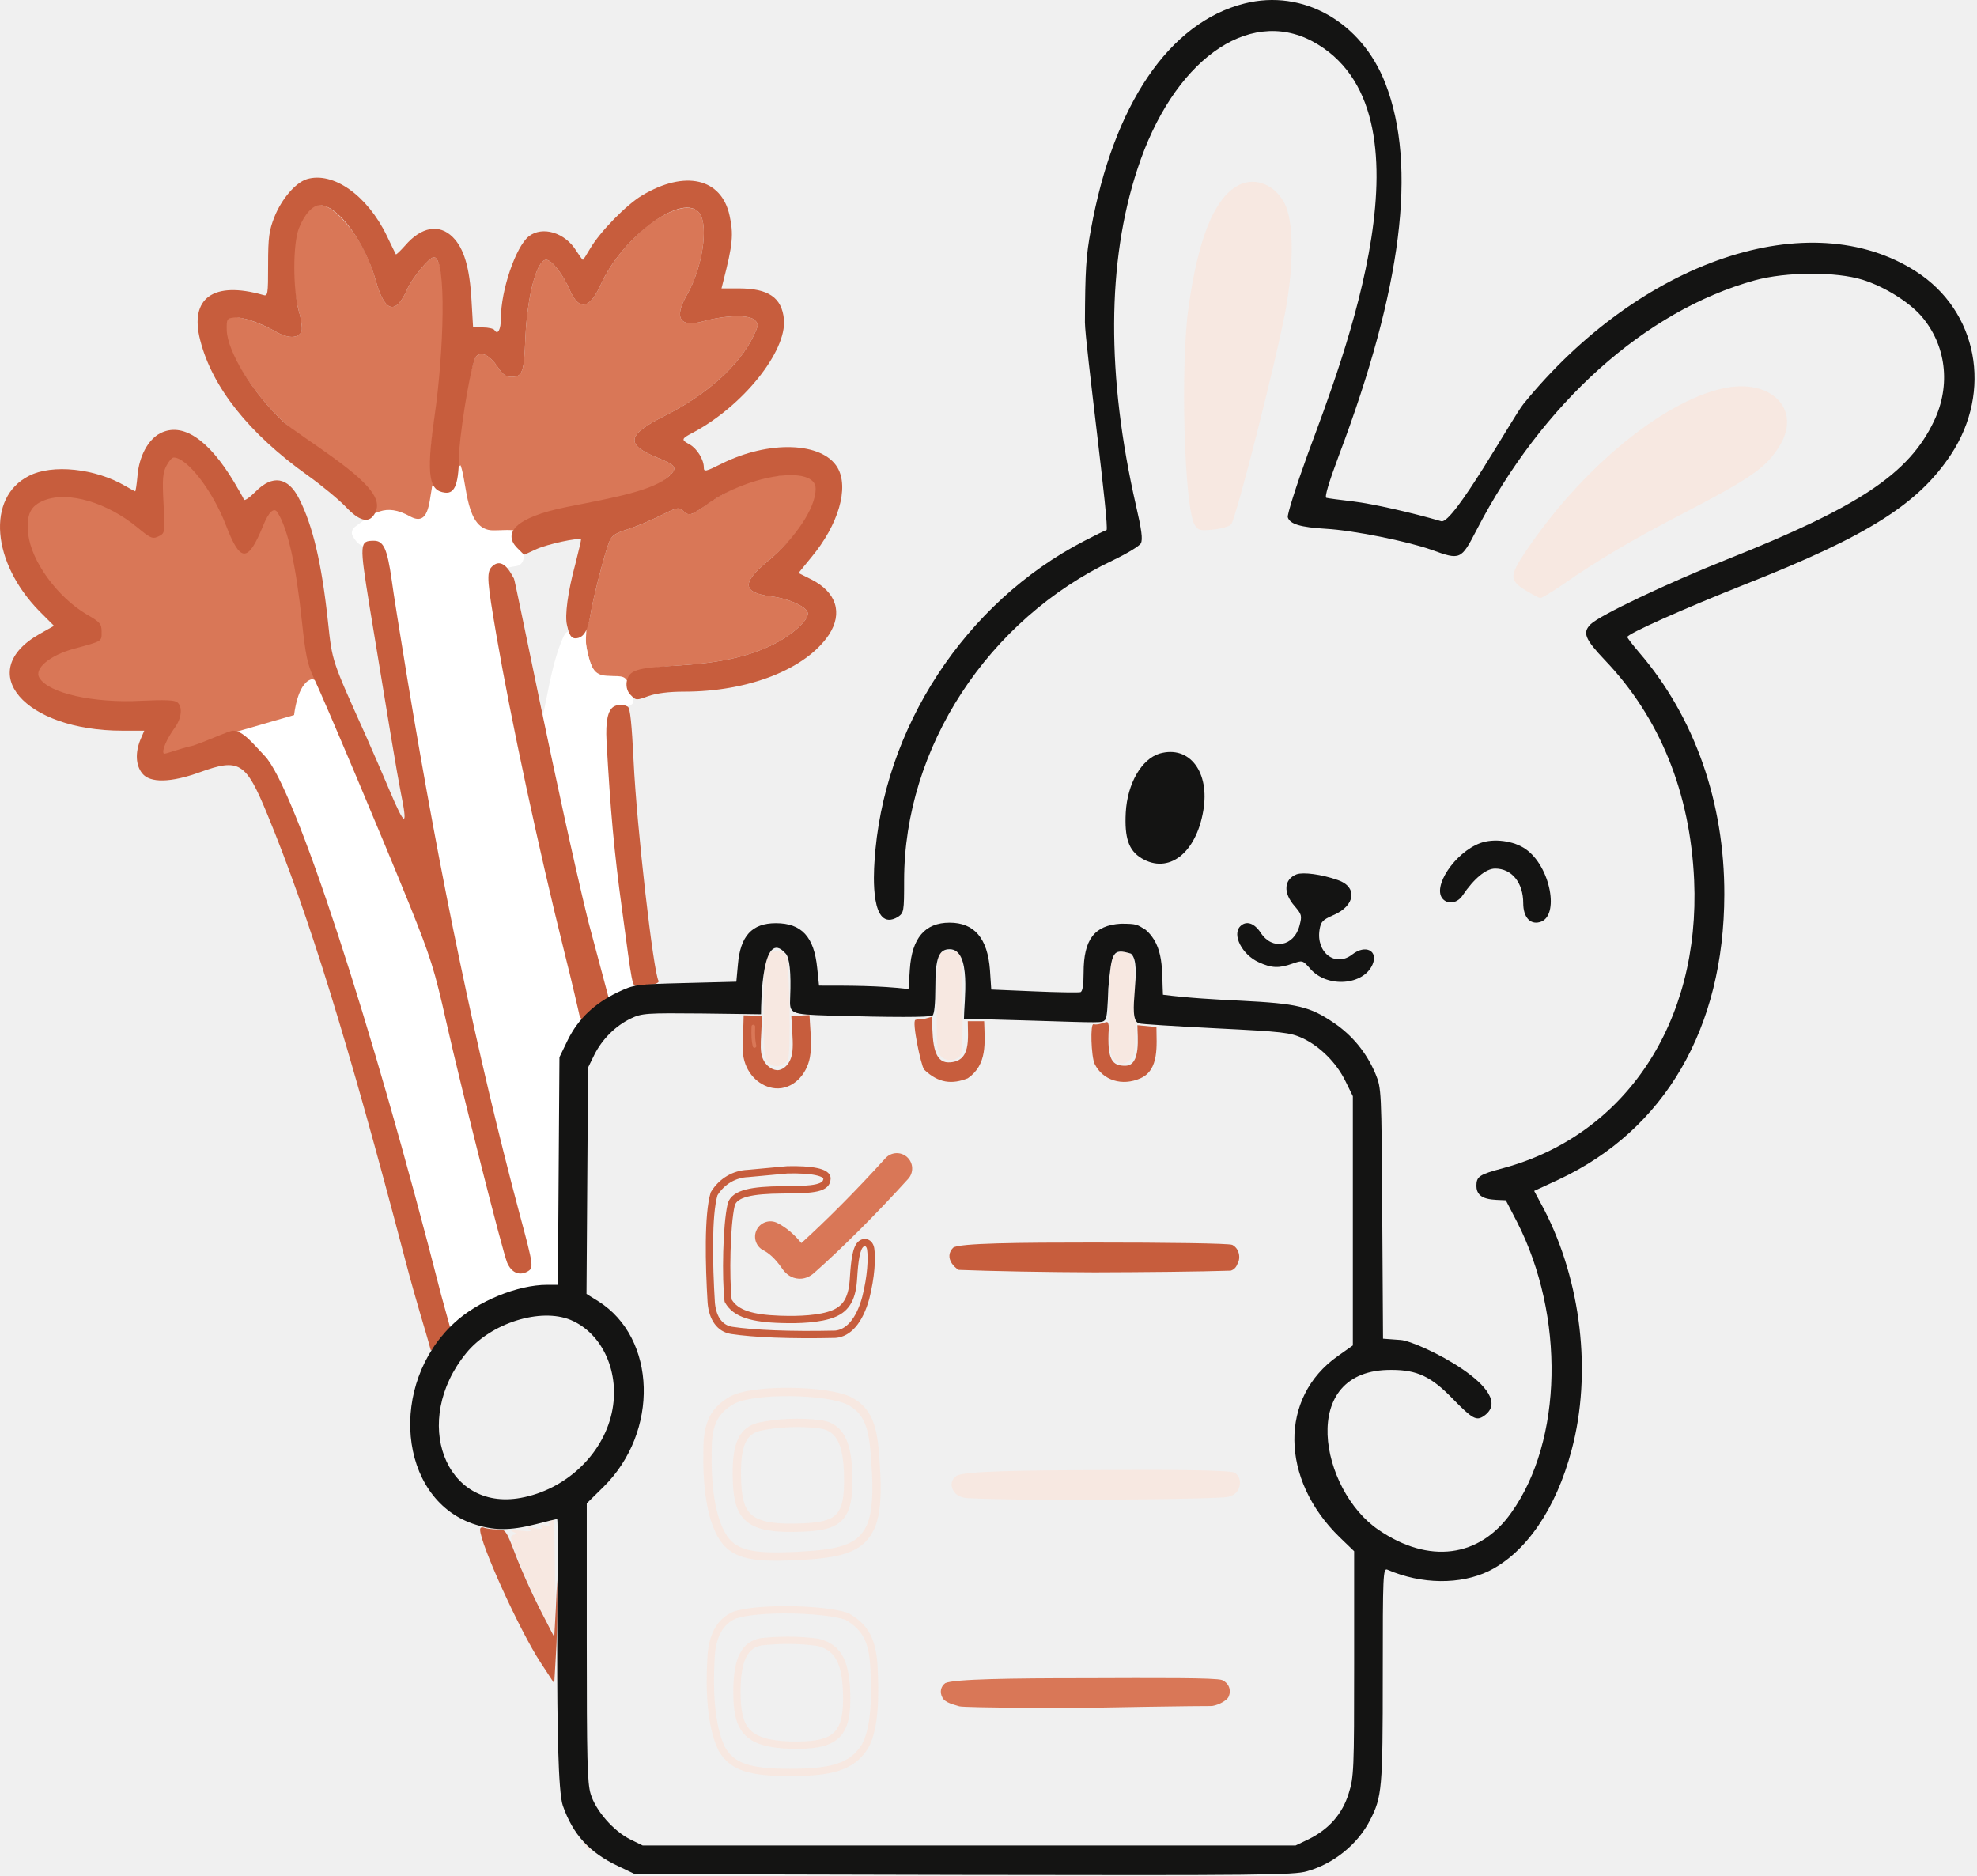
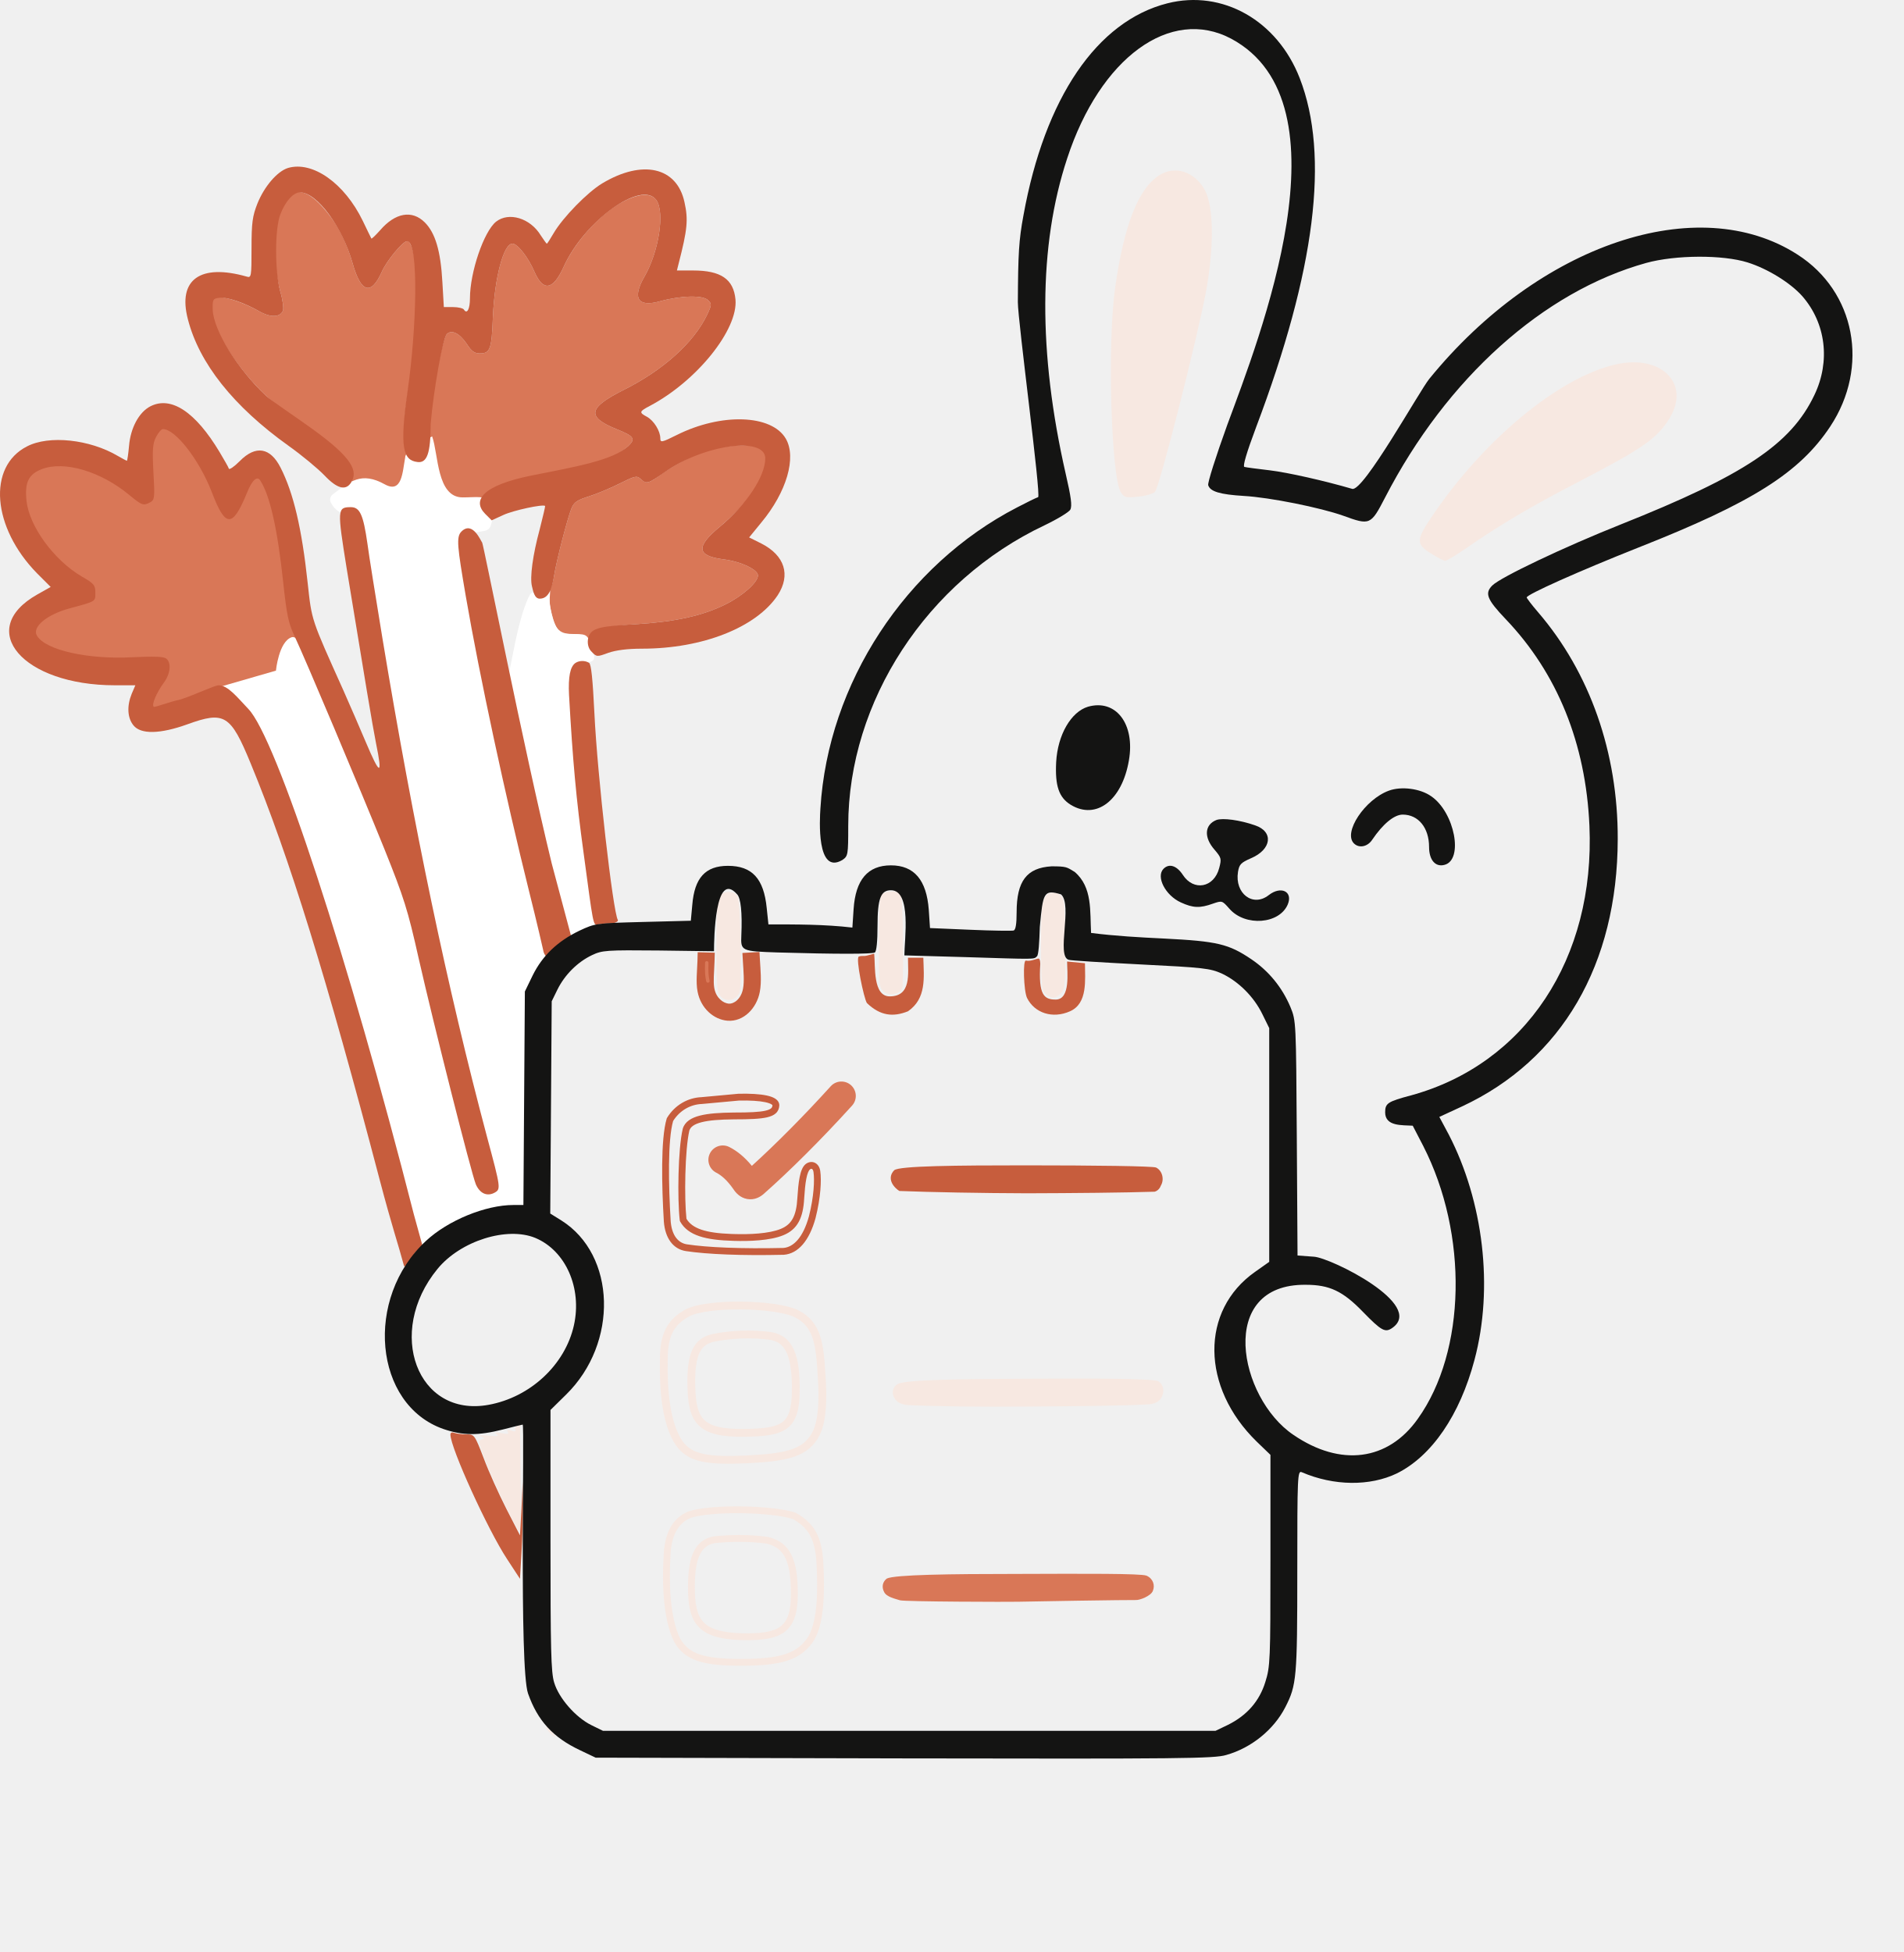
- <svg xmlns="http://www.w3.org/2000/svg" width="760" height="721" viewBox="0 0 760 721" fill="none">
+ <svg xmlns="http://www.w3.org/2000/svg" width="780" height="800" viewBox="0 0 780 800" fill="none">
  <path d="M118.063 80.853C112.363 86.853 111.163 105.953 114.863 119.553C115.863 122.853 116.263 126.353 115.963 127.253C114.863 130.053 110.963 130.253 106.363 127.653C100.063 124.053 92.263 121.453 89.063 121.853C80.463 122.853 92.663 146.853 108.963 162.153C111.263 164.353 117.963 169.553 123.863 173.853C141.063 186.353 144.163 189.553 144.063 194.453C144.063 198.153 144.263 198.453 146.863 198.653C148.363 198.753 151.563 199.553 153.863 200.453C162.663 203.653 162.463 203.753 165.863 194.053C168.063 187.453 168.163 186.353 166.963 184.053C164.863 180.053 165.263 170.953 168.263 153.853C171.663 134.353 171.363 107.153 168.563 100.853C167.663 98.853 167.263 98.853 166.763 98.853C165.063 98.853 158.363 106.953 156.463 111.353C152.063 121.253 147.863 120.053 144.463 107.853C142.263 100.053 138.763 92.853 134.463 87.553C127.563 78.753 122.063 76.553 118.063 80.853Z" fill="#d97757" />
  <path d="M255.863 82.353C246.463 87.053 235.763 98.653 230.963 109.353C226.663 118.853 222.663 119.653 219.063 111.553C216.463 105.453 212.063 99.853 209.963 99.853C206.363 99.853 202.663 113.653 201.963 129.953C201.463 143.153 200.863 144.853 196.563 144.853C194.463 144.853 193.163 143.953 191.263 140.953C188.263 136.553 185.063 134.953 183.063 136.953C180.463 139.653 174.063 180.053 176.063 180.853C176.463 181.053 177.563 183.153 177.563 185.753C177.563 191.053 179.863 199.353 182.163 202.353C183.963 204.753 196.963 206.253 198.663 204.253C200.563 201.853 209.363 198.953 220.563 196.853C237.863 193.653 251.363 188.553 257.363 182.853C260.563 179.853 259.863 178.753 252.563 175.853C240.263 170.853 240.963 167.153 255.463 159.853C271.663 151.753 284.163 140.553 289.663 129.153C291.663 124.953 291.663 124.553 290.163 123.053C288.063 120.853 278.863 121.153 270.463 123.453C261.363 126.053 258.963 122.253 263.963 113.553C269.963 103.253 272.463 87.053 268.963 82.053C266.863 79.053 262.263 79.153 255.863 82.353Z" fill="#d97757" />
  <path d="M69.063 173.853C57.023 175.156 55.86 191.667 60.063 202.224C56.86 200.167 33.762 185.853 24.063 190.853C-8.977 187.318 19.404 229.755 33.762 238.574C48.563 251.353 5.443 248.345 12.063 259.353C33.762 288.853 55.063 250.353 61.766 290.353C63.617 301.402 130.563 275.853 122.063 261.853C115.634 240.848 117.12 210.076 105.563 191.353C102.953 186.948 97.189 229.552 87.228 202.224C84.222 194.107 80.691 172.595 69.063 173.853Z" fill="#d97757" />
  <path d="M292.463 183.953C286.563 185.253 277.963 189.453 271.863 193.753C265.563 198.353 264.963 198.453 262.463 196.253C260.863 194.853 260.163 195.053 253.963 198.153C250.163 200.053 244.463 202.453 241.263 203.453C236.463 204.953 235.163 205.853 234.163 208.353C232.563 212.253 227.963 229.953 227.063 235.853C226.663 238.353 225.863 240.953 225.363 241.653C224.063 243.153 226.063 254.153 228.263 257.553C229.363 259.453 230.463 259.853 234.363 259.853C237.063 259.853 239.663 260.353 240.363 261.053C241.263 261.953 241.563 261.953 241.563 261.053C241.563 258.253 248.063 256.553 261.563 255.753C276.863 254.753 287.863 252.353 297.163 247.753C304.263 244.253 310.563 238.653 310.563 235.853C310.563 233.453 303.663 230.153 296.563 229.253C285.463 227.853 284.963 224.153 294.863 215.953C305.663 206.953 315.563 194.253 315.563 186.853C315.563 182.353 303.063 181.353 292.463 183.953Z" fill="#d97757" />
  <path d="M302.686 448.253C307.373 448.152 311.324 448.375 314.131 448.971C315.523 449.266 316.749 449.677 317.655 450.266C318.58 450.868 319.367 451.806 319.315 453.109C319.315 453.116 319.314 453.124 319.314 453.131C319.247 454.343 318.812 455.427 317.872 456.281C316.987 457.084 315.766 457.581 314.321 457.917C311.451 458.585 307.039 458.752 300.727 458.752L300.728 458.753C294.991 458.803 290.562 459.13 287.44 459.934C284.305 460.741 282.907 461.914 282.465 463.331C281.56 467.188 281.015 474.127 280.829 481.265C280.646 488.254 280.812 495.265 281.276 499.503C282.477 501.504 284.417 502.969 287.46 503.988C290.462 504.992 294.459 505.534 299.69 505.721L300.752 505.753L300.761 505.754C303.824 505.853 307.415 505.827 310.855 505.521C314.317 505.213 317.527 504.629 319.883 503.658L319.892 503.655C322.221 502.714 323.781 501.347 324.835 499.399C325.918 497.4 326.523 494.688 326.718 490.98L326.719 490.963C326.919 487.861 327.173 484.932 327.629 482.574C327.858 481.395 328.145 480.31 328.525 479.394C328.898 478.494 329.407 477.639 330.149 477.054L330.176 477.033C331.333 476.166 332.761 475.946 334.006 476.602C335.201 477.232 335.907 478.5 336.101 479.955C336.635 483.693 336.301 490.785 334.173 499.197C334.171 499.206 334.169 499.215 334.167 499.224C331.622 508.486 327.046 513.774 321.23 514.248C321.203 514.251 321.176 514.253 321.149 514.253C303.922 514.654 289.625 514.056 281.004 512.738L280.997 512.736C275.717 511.896 272.55 507.329 272.021 500.766C272.02 500.757 272.02 500.748 272.019 500.739C271.568 493.369 271.241 484.883 271.329 477.225C271.416 469.621 271.912 462.662 273.175 458.45L273.238 458.282C273.262 458.227 273.29 458.174 273.322 458.122C276.556 452.839 281.862 449.89 287.412 449.657L302.587 448.259L302.686 448.253ZM302.786 451.052L287.645 452.448C287.621 452.45 287.595 452.451 287.571 452.452C282.991 452.632 278.568 455.028 275.805 459.433C274.705 463.248 274.215 469.754 274.128 477.257C274.042 484.815 274.364 493.217 274.812 500.54L274.862 501.079C275.447 506.56 278.021 509.423 281.427 509.969C289.799 511.249 303.886 511.851 321.039 511.453C325.006 511.109 329.01 507.4 331.458 498.509C333.53 490.321 333.797 483.614 333.331 480.351C333.33 480.345 333.328 480.34 333.328 480.334C333.218 479.497 332.877 479.172 332.701 479.079C332.573 479.012 332.306 478.942 331.873 479.261C331.665 479.43 331.392 479.788 331.111 480.466C330.831 481.141 330.588 482.024 330.378 483.107C329.959 485.274 329.713 488.046 329.513 491.143C329.307 495.027 328.663 498.21 327.297 500.733C325.902 503.309 323.811 505.092 320.94 506.251L320.939 506.25C318.196 507.378 314.661 507.993 311.103 508.31C307.522 508.628 303.816 508.653 300.68 508.552C294.836 508.401 290.171 507.848 286.572 506.644C282.933 505.426 280.307 503.515 278.695 500.637C278.605 500.476 278.547 500.298 278.526 500.115C278.015 495.718 277.841 488.392 278.029 481.192C278.216 474.014 278.768 466.785 279.754 462.63L279.776 462.548C280.644 459.677 283.297 458.109 286.742 457.222C290.219 456.326 294.941 456.004 300.704 455.953H300.716C307.098 455.953 311.182 455.772 313.686 455.19C314.929 454.901 315.614 454.547 315.989 454.207C316.305 453.92 316.481 453.569 316.516 452.991C316.516 452.982 316.515 452.97 316.495 452.938C316.458 452.881 316.36 452.764 316.127 452.613C315.645 452.299 314.809 451.977 313.55 451.71C311.065 451.183 307.38 450.955 302.786 451.052Z" fill="#c75d3d" />
  <path d="M474.963 71.853C466.463 77.253 460.563 92.253 456.963 117.653C453.663 140.053 455.263 195.253 459.263 201.753C460.663 203.953 461.263 204.053 466.363 203.553C469.363 203.253 472.563 202.353 473.263 201.553C475.063 199.753 490.663 138.353 494.163 119.453C497.463 101.453 497.363 84.953 493.763 78.053C489.663 70.353 481.463 67.653 474.963 71.853Z" fill="#f7e8e1" />
  <path d="M662.063 149.353C638.663 154.653 607.563 180.453 586.263 212.353C580.263 221.353 580.263 223.053 586.363 226.853C588.963 228.453 591.563 229.853 592.163 229.853C592.763 229.853 596.563 227.553 600.663 224.753C613.863 215.553 627.663 207.353 646.063 197.853C673.763 183.453 679.163 179.653 684.363 170.953C692.563 156.953 680.463 145.153 662.063 149.353Z" fill="#f7e8e1" />
  <path d="M142.063 209.853C139.87 210.697 137.463 209.477 135.563 206.014C134.892 204.79 135.379 203.295 136.505 202.471C143.354 197.461 147.918 193.04 157.763 198.553C164.746 202.313 164.914 193.433 165.972 187.817C166.03 187.509 166.024 187.188 166.113 186.887C166.957 184.04 177.063 178.853 177.063 178.853C179.693 186.043 178.875 203.853 189.563 203.853C195.263 203.853 199.163 202.953 199.763 205.853C200.032 207.333 200.979 209.535 201.571 210.82C201.88 211.49 201.956 212.247 201.761 212.959L201.122 215.302C200.787 216.531 199.713 217.413 198.452 217.594C194.761 218.124 187.609 219.685 188.563 223.753C201.944 280.846 214.737 338.929 228.204 392.916C228.43 393.823 228.219 394.785 227.632 395.513L227.568 395.593C219.943 405.071 216.255 409.654 216.063 454.353C215.984 472.695 215.419 487.078 215.175 492.507C215.113 493.886 214.111 495.036 212.755 495.295L191.563 499.353L175.542 509.623C173.826 510.723 171.536 509.831 171.022 507.858L170.618 506.307C156.853 453.477 141.138 393.164 129.063 359.353C122.644 334.17 107.252 301.009 103.21 294.506C103.106 294.338 102.994 294.202 102.857 294.06L90.563 281.353L113.063 274.853C113.063 274.853 114.234 262.846 119.563 261.153C128.288 258.382 158.693 347.612 164.063 361.853L184.563 442.853C184.563 442.853 192.063 479.353 201.063 488.853C204.845 492.846 197.063 462.853 197.063 462.853C183.063 403.353 167.063 330.653 153.563 246.353C148.34 213.622 147.967 210.672 146.308 209.005C145.794 208.488 145.043 208.171 144.338 208.358C143.423 208.6 143.786 209.227 142.063 209.853Z" fill="#ffffff" />
  <path d="M216.463 245.035C214.336 249.759 212.412 256.494 210.487 266.345L208.563 275.895L214.032 301.326C219.299 326.054 229.124 368.072 232.163 378.626L233.682 383.853L237.733 382.044C239.962 381.039 244.259 379.655 244.563 379.353C244.563 379.353 243.177 372.794 242.063 364.853C238.113 337.411 235.302 318.56 234.087 297.853C233.074 278.855 233.063 276.353 234.087 273.884C236.113 270.869 244.311 272.888 243.405 268.853C243.064 267.332 243.382 266.696 242.563 264.853C240.563 260.353 240.728 259.853 235.563 259.853C229.486 259.853 227.503 258.907 225.579 249.558C224.667 245.236 225.974 241.451 225.063 241.853C224.253 242.054 220.818 243.929 219.704 243.326C218.084 242.421 217.577 242.723 216.463 245.035Z" fill="#ffffff" />
  <path d="M295.063 366.853C293.71 368.198 293.563 372.086 293.563 387.911C293.563 405.287 293.771 406.942 295.54 408.597C297.933 410.769 301.367 410.045 302.928 407.045C304.072 404.977 303.552 370.741 302.303 367.535C301.471 365.363 297.248 364.681 295.063 366.853Z" fill="#f7e8e1" />
  <path d="M428.263 367.659C427.059 370.361 426.563 369.979 426.563 387.839C426.563 405.699 427.063 406.204 428.763 407.616C430.463 409.029 432.163 409.634 434.563 407.213C436.363 405.396 436.563 403.883 436.563 388.142C436.563 378.758 436.163 369.879 435.563 368.466C434.363 365.338 429.467 364.956 428.263 367.659Z" fill="#f7e8e1" />
  <path d="M290.498 534.157C294.563 533.621 299.252 533.395 303.92 533.448C308.588 533.5 313.271 533.83 317.327 534.42C321.086 534.966 324.446 535.752 326.752 536.82L327.2 537.037L327.204 537.038C331.895 539.452 334.514 542.927 336.016 547.486C337.477 551.92 337.89 557.42 338.265 563.908C338.565 568.138 338.7 572.644 338.41 576.822C338.121 580.973 337.407 584.939 335.922 588.008L335.92 588.012C333.705 592.56 330.333 595.334 325.353 597.03C320.49 598.687 314.049 599.332 305.616 599.727L305.608 599.727C297.917 600.045 292.047 599.982 287.5 598.983C282.855 597.963 279.519 595.95 276.99 592.404C276.983 592.394 276.976 592.384 276.97 592.374C274.087 588.131 272.396 582.415 271.446 576.321C270.492 570.2 270.263 563.553 270.399 557.339C270.371 552.024 271.101 547.9 272.789 544.577C274.499 541.212 277.11 538.825 280.538 536.851L280.558 536.839C282.897 535.537 286.486 534.685 290.498 534.157ZM303.884 536.647C299.33 536.596 294.797 536.817 290.915 537.328C286.995 537.845 283.92 538.635 282.134 539.623L282.135 539.624C279.089 541.378 276.999 543.357 275.642 546.027C274.269 548.73 273.567 552.298 273.598 557.365C273.598 557.38 273.598 557.394 273.598 557.409C273.464 563.512 273.692 569.957 274.607 575.828C275.525 581.716 277.113 586.885 279.603 590.558C281.598 593.351 284.191 594.98 288.187 595.858C292.285 596.758 297.775 596.849 305.467 596.531L307.023 596.453C314.663 596.051 320.212 595.401 324.321 594.001C328.586 592.548 331.243 590.308 333.043 586.611C334.264 584.083 334.94 580.596 335.217 576.6C335.493 572.629 335.368 568.288 335.074 564.134C335.074 564.127 335.073 564.12 335.072 564.113C334.691 557.53 334.285 552.458 332.977 548.488C331.709 544.64 329.607 541.874 325.74 539.884C323.921 538.957 320.802 538.158 316.867 537.586C312.975 537.021 308.436 536.698 303.884 536.647ZM291.665 546.805C299.196 545.209 307.972 544.904 315.483 545.871L315.924 545.934C318.109 546.277 319.991 547.045 321.567 548.264C323.244 549.563 324.487 551.307 325.394 553.399C327.181 557.521 327.735 563.167 327.672 570.009C327.635 577.629 326.319 582.606 322.369 585.484C320.447 586.884 318.044 587.675 315.219 588.143C312.395 588.611 309.024 588.776 305.086 588.838L305.082 588.838C295.755 588.963 289.753 587.688 286.16 584.042C282.578 580.406 281.814 574.825 281.666 567.721L281.666 567.719C281.538 561.161 282.148 556.4 283.746 553.037C285.415 549.528 288.094 547.672 291.619 546.816L291.665 546.805ZM315.074 549.044C307.921 548.123 299.521 548.416 292.359 549.929C289.642 550.593 287.832 551.897 286.637 554.411C285.369 557.077 284.739 561.215 284.865 567.656C285.015 574.849 285.85 579.167 288.439 581.796C291.018 584.412 295.764 585.763 305.04 585.638C308.951 585.577 312.12 585.414 314.696 584.987C317.27 584.56 319.126 583.888 320.485 582.898C323.096 580.995 324.436 577.475 324.472 569.987L324.472 569.98C324.534 563.209 323.962 558.14 322.458 554.672C321.719 552.968 320.775 551.699 319.608 550.795C318.517 549.951 317.156 549.366 315.425 549.095L315.074 549.044Z" fill="#f7e8e1" />
  <path d="M211.763 584.553C211.163 584.753 210.863 585.453 211.163 586.053C211.563 586.653 210.963 586.853 209.563 586.353C207.963 585.853 207.563 585.953 208.063 586.853C208.663 587.753 207.963 587.853 205.463 587.353C202.863 586.853 202.363 586.953 203.563 587.853C204.663 588.653 203.863 588.753 200.063 588.353C196.763 588.053 195.763 588.153 197.063 588.753C198.763 589.453 198.863 589.653 197.363 589.953C195.863 590.353 196.063 591.453 199.163 599.253C202.563 608.153 210.963 625.553 212.663 627.353C213.263 627.953 213.463 619.653 213.363 606.053C213.163 593.853 213.063 583.853 213.063 583.953C213.063 583.953 212.463 584.253 211.763 584.553Z" fill="#f7e8e1" />
  <path d="M304.017 617.378C312.269 617.499 320.678 618.323 325.485 619.804L325.939 619.95L326.068 620C326.11 620.018 326.151 620.039 326.191 620.062C329.845 622.15 332.569 624.569 334.415 627.988C336.245 631.376 337.14 635.615 337.395 641.214C337.646 646.235 337.773 652.053 337.329 657.516C336.887 662.943 335.869 668.197 333.711 671.972C333.702 671.988 333.693 672.005 333.683 672.02C331.002 676.31 327.479 679.012 322.553 680.61C317.706 682.182 311.519 682.678 303.496 682.678C295.97 682.678 290.279 682.181 285.928 680.731C281.492 679.252 278.459 676.785 276.281 672.972C276.268 672.95 276.255 672.927 276.244 672.904C273.878 668.173 272.658 661.969 272.089 655.781C271.521 649.588 271.596 643.286 271.896 638.247C272.102 628.985 275.222 622.292 281.957 619.486L282.053 619.45C286.798 617.868 295.509 617.252 304.017 617.378ZM303.975 620.177C295.516 620.053 287.258 620.683 282.989 622.089C277.753 624.295 274.889 629.596 274.696 638.309C274.695 638.327 274.695 638.344 274.694 638.362C274.397 643.313 274.323 649.49 274.877 655.525C275.432 661.569 276.607 667.348 278.73 671.614C280.549 674.783 283.013 676.808 286.814 678.075C290.713 679.374 296.022 679.878 303.496 679.878C311.472 679.878 317.286 679.374 321.689 677.946C326.005 676.546 328.978 674.254 331.295 670.556C333.128 667.332 334.106 662.598 334.539 657.29C334.969 652.005 334.847 646.326 334.598 641.348L334.597 641.341C334.352 635.941 333.497 632.18 331.952 629.318C330.441 626.521 328.201 624.456 324.92 622.563C320.601 621.162 312.37 620.301 303.975 620.177ZM281.896 650.278C281.896 643.706 282.697 638.938 284.4 635.615C286.157 632.185 288.83 630.383 292.221 629.705C292.259 629.697 292.299 629.692 292.337 629.687C298.998 628.926 306.552 628.876 313.346 629.713L314.694 629.892L314.835 629.92C319.172 631.004 322.29 633.235 324.249 637.152C326.149 640.954 326.896 646.226 326.896 653.278C326.896 660.891 325.387 665.942 321.39 668.892C317.525 671.745 311.685 672.327 303.969 672.177H303.956C295.136 671.925 289.44 670.294 286.043 666.528C282.667 662.784 281.896 657.281 281.896 650.278ZM284.696 650.278C284.696 657.275 285.525 661.772 288.123 664.653C290.702 667.512 295.356 669.131 304.036 669.379C311.813 669.528 316.719 668.86 319.727 666.639C322.605 664.515 324.096 660.665 324.096 653.278C324.096 646.33 323.343 641.602 321.744 638.404C320.211 635.339 317.846 633.573 314.218 632.653C307.392 631.686 299.577 631.684 292.725 632.461C290.139 632.988 288.227 634.286 286.892 636.891C285.495 639.618 284.696 643.85 284.696 650.278Z" fill="#f7e8e1" />
  <path d="M225.063 709.853C226.063 710.953 227.063 711.853 227.363 711.853C227.663 711.853 227.063 710.953 226.063 709.853C225.063 708.753 224.063 707.853 223.763 707.853C223.463 707.853 224.063 708.753 225.063 709.853Z" fill="#f7e8e1" />
  <path d="M117.963 68.853C113.563 70.253 108.263 76.453 105.463 83.453C103.463 88.553 103.063 91.153 103.063 101.653C103.063 113.453 102.963 113.953 101.063 113.353C82.063 107.953 72.763 114.553 76.963 130.753C81.563 148.853 95.663 166.553 118.163 182.653C123.663 186.553 130.263 192.053 132.963 194.853C138.063 200.253 141.663 201.253 143.863 197.753C146.763 193.153 144.563 187.753 128.063 175.853C121.663 171.153 111.263 164.353 108.963 162.153C97.263 151.153 87.463 135.353 87.163 126.953C87.063 122.653 87.263 122.353 89.863 122.053C93.063 121.653 100.063 124.053 106.363 127.653C110.963 130.253 114.863 130.053 115.963 127.253C116.263 126.353 115.863 122.853 114.863 119.553C112.563 111.053 112.563 93.953 114.863 87.853C116.963 82.453 120.163 78.853 122.963 78.853C129.863 78.853 140.263 92.953 144.463 107.853C147.863 120.053 152.063 121.253 156.463 111.353C158.363 106.953 165.063 98.853 166.763 98.853C171.863 98.853 170.563 135.853 167.063 159.853C163.563 183.853 165.263 188.653 171.063 189.353C174.963 189.853 176.463 185.853 176.463 173.753C177.663 159.653 181.463 138.653 183.063 136.953C185.063 134.953 188.263 136.553 191.263 140.953C193.163 143.953 194.463 144.853 196.563 144.853C200.863 144.853 201.463 143.153 201.963 129.953C202.663 113.653 206.363 99.853 209.963 99.853C212.063 99.853 216.463 105.453 219.063 111.553C222.663 119.653 226.663 118.853 230.963 109.353C239.463 90.453 263.063 73.553 268.963 82.053C272.463 87.053 269.963 103.253 263.963 113.553C258.963 122.253 261.363 126.053 270.463 123.453C278.863 121.153 288.063 120.853 290.163 123.053C291.663 124.553 291.663 124.953 289.663 129.153C284.163 140.553 271.663 151.753 255.463 159.853C240.963 167.153 240.263 170.853 252.563 175.853C259.863 178.753 260.563 179.853 257.363 182.853C251.263 188.553 236.663 191.153 217.963 194.853C197.463 198.953 193.463 205.153 198.763 210.553L201.463 213.253L206.263 211.053C210.363 209.153 222.463 206.553 223.363 207.353C223.463 207.453 222.463 211.753 221.163 216.853C218.263 227.553 217.063 236.653 217.963 240.253C218.463 242.253 218.963 245.353 221.163 245.353C224.763 245.353 226.163 241.453 227.063 235.853C227.963 229.953 232.563 212.253 234.163 208.353C235.163 205.853 236.463 204.953 241.263 203.453C244.463 202.453 250.163 200.053 253.963 198.153C260.163 195.053 260.863 194.853 262.463 196.253C264.963 198.553 265.463 198.353 272.463 193.453C288.463 182.153 313.563 178.753 313.563 187.853C313.563 195.253 305.763 206.953 294.863 215.953C284.963 224.153 285.463 227.853 296.563 229.253C303.663 230.153 310.563 233.453 310.563 235.853C310.563 238.653 304.263 244.253 297.163 247.753C287.863 252.353 276.863 254.753 261.563 255.753C246.563 256.653 242.163 257.053 241.063 261.353C240.563 263.253 240.863 265.653 242.463 267.153C244.463 269.253 244.663 269.253 249.263 267.553C252.463 266.453 257.063 265.853 263.063 265.853C287.863 265.853 309.863 257.153 318.663 243.953C324.063 235.653 321.563 227.653 311.963 222.753L306.963 220.253L311.863 214.253C322.363 201.653 326.463 187.453 321.963 179.753C316.163 169.853 295.563 169.153 277.363 178.253C271.163 181.353 270.563 181.453 270.563 179.653C270.563 176.653 267.963 172.453 265.163 170.853C261.763 169.053 261.863 168.653 266.263 166.353C285.563 156.153 302.463 135.053 301.363 122.753C300.563 114.353 295.363 110.853 283.963 110.853H277.363L278.063 108.053C281.663 94.053 282.063 90.053 280.463 82.853C277.363 68.453 263.263 65.253 246.763 75.153C240.763 78.753 230.663 89.053 226.863 95.553C225.463 97.953 224.263 99.853 224.063 99.853C223.863 99.853 222.763 98.253 221.563 96.453C217.263 89.353 208.463 86.753 203.263 90.853C198.263 94.853 192.563 111.553 192.563 122.253C192.563 126.653 191.363 128.953 190.063 126.853C189.763 126.353 187.763 125.853 185.663 125.853H181.863L181.263 115.553C180.563 102.853 178.363 95.453 174.063 91.153C168.863 85.953 161.963 87.153 155.763 94.353C153.963 96.353 152.363 97.953 152.163 97.753C152.063 97.553 150.463 94.353 148.663 90.553C141.163 75.053 128.063 65.853 117.963 68.853Z" fill="#c75d3d" />
  <path d="M61.563 166.553C56.963 168.953 53.463 175.353 52.863 182.853C52.563 186.153 52.163 188.853 51.963 188.853C51.863 188.853 50.163 187.953 48.263 186.853C36.763 180.053 20.063 178.253 11.063 182.953C-5.237 191.253 -3.237 216.153 15.163 234.953L20.763 240.553L15.263 243.653C-10.237 258.053 9.363 280.853 47.063 280.853H55.463L53.963 284.353C51.963 289.253 52.163 294.153 54.663 297.253C57.663 301.053 65.663 300.853 76.763 296.853C91.963 291.353 94.463 292.853 102.663 312.753C118.563 351.253 133.763 400.453 155.663 483.853C160.663 502.853 163.202 510.042 165.563 518.853C165.697 519.353 166.425 518.496 166.563 518.353C168.183 516.671 170.063 513.353 170.063 513.353L173.063 510.353L169.563 497.653C142.763 392.653 113.163 302.353 101.763 290.553C97.363 285.953 93.463 280.853 89.563 280.853C88.063 280.853 80.263 284.553 74.363 286.553C68.563 287.853 63.363 290.053 62.963 289.653C62.063 288.653 64.163 283.853 67.163 279.753C69.863 276.053 70.263 271.653 68.163 269.953C67.163 269.053 63.163 268.953 54.363 269.353C35.963 270.353 18.663 266.453 15.163 260.553C12.963 257.053 19.163 251.853 28.463 249.353C39.463 246.353 39.063 246.653 39.063 242.853C39.063 239.853 38.563 239.153 33.463 236.253C22.063 229.553 11.963 215.653 10.863 205.253C10.063 197.753 11.663 194.353 17.163 192.253C26.363 188.753 41.263 193.153 52.963 202.853C58.163 207.153 58.763 207.353 61.563 205.853C63.363 204.853 63.463 203.953 62.863 193.553C62.363 184.153 62.563 181.753 63.963 179.053C64.863 177.353 66.063 175.853 66.763 175.853C71.863 175.853 81.663 188.453 86.763 201.653C92.363 216.353 95.263 216.453 101.163 202.053C103.263 196.753 105.363 194.853 106.663 196.953C110.663 203.153 113.763 217.153 116.063 238.853C117.463 251.853 118.163 255.353 120.663 260.653C125.263 270.453 147.263 322.653 157.463 347.853C165.563 368.053 167.063 372.753 171.563 392.853C177.763 420.153 193.063 480.653 194.963 485.353C196.563 489.053 199.463 490.453 202.563 488.853C205.263 487.353 205.263 487.153 199.563 465.953C183.363 405.153 169.463 338.753 156.663 261.353C153.963 244.853 151.163 227.553 150.563 222.853C148.863 210.953 147.463 207.853 143.763 207.853C138.163 207.853 138.163 208.753 142.063 233.053C149.463 278.253 152.663 297.553 154.063 304.553C156.863 318.253 155.763 318.053 149.763 303.853C147.563 298.653 143.463 289.153 140.663 282.853C127.463 253.453 127.763 254.553 126.063 238.853C123.663 216.553 120.263 202.053 114.963 191.653C110.763 183.353 104.763 182.353 98.263 188.953C95.963 191.253 93.963 192.653 93.763 192.053C93.663 191.553 91.863 188.453 89.963 185.253C80.063 168.753 70.063 162.153 61.563 166.553Z" fill="#c75d3d" />
  <path d="M189.063 217.853C186.863 220.053 187.406 224.066 190.806 244.066C196.506 277.166 207.106 326.366 216.806 365.366C220.106 378.466 222.563 389.353 222.563 389.353C222.563 389.353 223.027 392.765 225.063 391.853C227.686 390.678 234.063 383.853 234.063 383.853L226.063 353.853C214.663 307.053 198.063 222.853 197.563 222.353C197.063 221.853 193.663 213.253 189.063 217.853Z" fill="#c75d3d" />
  <path d="M235.863 271.653C233.663 273.053 232.763 277.353 233.163 284.853C234.663 311.553 236.063 327.353 239.163 349.853C243.063 378.653 242.963 379.653 245.063 378.853C245.863 378.553 248.163 378.453 250.063 378.453C252.063 378.453 253.463 377.553 253.163 377.053C251.163 373.753 244.763 317.753 243.563 292.453C242.863 278.353 242.263 272.253 241.363 271.653C239.763 270.653 237.463 270.653 235.863 271.653Z" fill="#c75d3d" />
  <path d="M311.392 393.65C311.601 397.248 312.119 402.312 311.339 406.444L311.34 406.445C310.108 413.134 304.756 418.827 298.099 418.324C298.092 418.323 298.084 418.323 298.077 418.322C292.418 417.857 287.167 413.229 285.857 406.526L285.855 406.527C285.423 404.458 285.413 402.116 285.485 399.998C285.522 398.913 285.585 397.81 285.643 396.766C285.702 395.706 285.756 394.705 285.783 393.755L285.881 390.256L292.879 390.454L292.78 393.952C292.75 395.012 292.691 396.104 292.632 397.154C292.573 398.22 292.515 399.243 292.481 400.237C292.42 402.021 292.449 403.49 292.624 404.628L292.708 405.095L292.718 405.152C293.469 409.063 296.364 411.149 298.633 411.343C300.603 411.487 303.646 409.57 304.456 405.176C304.457 405.17 304.458 405.164 304.46 405.158C305.036 402.119 304.649 398.279 304.404 394.056L304.201 390.562L311.189 390.156L311.392 393.65Z" fill="#c75d3d" />
  <path d="M289.617 393.874C290.004 393.886 290.307 394.209 290.294 394.596C290.179 398.204 290.297 400.002 290.741 401.893C290.829 402.27 290.595 402.646 290.219 402.734C289.843 402.823 289.465 402.589 289.377 402.213C288.892 400.144 288.778 398.202 288.895 394.551C288.907 394.164 289.231 393.862 289.617 393.874Z" fill="#d97757" />
  <path d="M420.397 393.704C422.594 394.148 425.21 392.55 425.733 392.905C426.254 393.259 426.255 395.021 426.255 395.036C425.418 407.91 427.855 409.661 432.563 409.661C438.752 409.661 437.24 398.319 437.24 394.059L444.563 394.769C444.563 401.473 445.797 411.261 438.391 414.48C431.382 417.588 423.954 415.279 420.816 408.975C419.456 406.134 419.038 393.086 420.397 393.704Z" fill="#c75d3d" />
  <path d="M361.349 366.401C360.491 367.196 360.063 373.055 360.063 386.065C360.063 403.346 360.17 404.736 362.206 406.425C364.777 408.609 369.599 407.12 369.813 404.24C370.349 394.507 369.994 367.494 369.03 366.401C367.637 364.812 363.396 365.209 361.349 366.401Z" fill="#f7e8e1" />
  <path d="M355.218 391.636C353.559 392.027 353.338 391.538 351.901 392.027C350.463 392.516 354.002 409.33 355.218 411.091C360.74 416.391 366.017 416.873 372.041 414.464C379.664 409.2 378.576 400.695 378.327 392.516H372.041C372.041 398.983 373.518 408.353 364.563 408.353C357.576 408.353 358.717 395.987 358.203 390.853L355.218 391.636Z" fill="#c75d3d" />
  <path d="M340.391 445.186C342.58 442.772 346.311 442.59 348.725 444.778C351.139 446.966 351.323 450.698 349.135 453.112C336.417 467.142 323.563 479.9 312.972 489.268L312.97 489.266C311.613 490.488 309.212 491.969 306.1 491.385C303.234 490.848 301.504 488.853 300.588 487.472C297.9 483.578 295.408 481.569 293.524 480.627C290.61 479.169 289.428 475.625 290.886 472.711C292.343 469.796 295.887 468.615 298.802 470.072C302.054 471.698 305.172 474.283 308.07 477.81C317.703 469.061 329.075 457.671 340.391 445.186Z" fill="#d97757" />
  <path d="M366.407 479.603C364.707 481.303 364.507 483.503 365.907 485.603C366.607 486.603 367.407 487.403 368.507 488.103C380.807 488.603 402.807 489.003 420.807 489.053C439.307 489.003 461.107 488.803 473.107 488.403C474.507 488.003 475.307 486.903 475.707 485.803C477.107 483.403 476.307 479.803 473.707 478.503C472.507 477.903 448.307 477.603 420.107 477.603C392.107 477.603 368.407 477.803 366.407 479.603Z" fill="#c75d3d" />
  <path d="M184.563 587.953C184.563 593.353 199.863 626.953 207.763 638.953L213.063 647.053L213.663 636.653C214.063 631.053 214.263 622.053 214.263 616.853L214.163 607.353L213.663 618.353L213.063 629.253L207.463 618.353C204.363 612.253 200.163 602.953 198.163 597.553C194.463 587.953 194.363 587.853 191.063 587.853C189.263 587.853 187.063 587.553 186.163 587.253C185.163 586.853 184.563 587.153 184.563 587.953Z" fill="#c75d3d" />
  <path d="M478.363 1.353C449.463 8.653 428.063 40.153 419.363 88.253C417.463 98.353 417.163 104.153 417.063 123.853C417.063 131.511 426.662 203.281 425.363 203.753C424.663 203.953 420.763 205.853 416.763 207.953C371.063 231.553 339.263 280.053 336.163 331.353C335.871 335.699 334.49 358.76 345.163 352.453C347.463 350.853 347.563 350.453 347.563 338.453C347.563 287.453 379.763 238.053 428.063 215.253C433.263 212.753 438.063 209.853 438.563 208.853C439.363 207.353 438.863 203.653 436.663 194.153C425.363 144.653 425.463 100.653 437.263 64.953C450.763 23.653 479.563 2.653 504.463 15.853C553.915 42.334 516.079 138.361 502.863 174.153C498.163 187.153 494.763 197.853 495.063 198.853C495.863 201.453 499.863 202.653 509.663 203.253C520.363 203.853 541.063 208.053 550.363 211.353C561.363 215.353 561.663 215.253 567.563 203.853C592.763 155.053 632.363 119.453 674.563 107.753C686.563 104.453 705.863 104.353 716.063 107.553C724.363 110.153 733.663 115.953 738.463 121.353C748.163 132.453 750.063 148.053 743.463 161.853C733.863 182.053 714.763 194.753 664.063 214.953C640.963 224.153 614.863 236.553 611.463 239.953C608.263 243.153 609.263 245.653 616.963 253.753C638.163 275.953 649.763 304.753 651.263 338.353C653.663 392.853 624.963 436.153 578.063 448.953C568.663 451.453 567.563 452.153 567.563 455.853C567.563 461.735 574.56 461.06 578.863 461.353L583.163 469.653C601.663 505.853 600.763 553.753 580.963 581.453C568.763 598.753 549.263 601.253 529.963 588.053C507.489 572.868 498.426 526.106 535.063 526.553C544.763 526.553 550.263 529.153 558.463 537.653C566.063 545.453 567.563 546.253 570.463 544.253C584.175 534.696 545.346 515.536 538.463 515.053L531.663 514.553L531.363 466.453C531.063 418.753 531.063 418.353 528.763 412.753C525.363 404.653 519.863 397.953 512.763 393.153C503.463 386.853 498.763 385.753 477.063 384.653C467.031 384.171 457.026 383.621 447.063 382.353C446.571 373.494 447.704 363.624 440.363 357.353C437.063 355.353 437.063 355.053 430.863 355.053C420.663 355.653 416.563 361.153 416.563 373.853C416.563 378.653 416.163 381.053 415.363 381.353C414.663 381.553 406.663 381.453 397.563 381.053L381.063 380.353L380.563 372.853C379.663 360.653 374.563 354.653 365.063 354.653C355.563 354.653 350.563 360.553 349.763 372.553L349.263 380.153C337.822 378.818 326.368 378.853 314.863 378.853L314.163 372.153C312.963 360.053 308.163 354.853 298.263 354.853C289.063 354.853 284.563 359.753 283.663 370.853L283.063 377.353L263.563 377.853C244.263 378.353 243.963 378.353 237.363 381.453C228.463 385.753 222.263 391.653 218.263 399.753L215.063 406.353L214.463 493.853H210.363C198.963 493.853 183.563 500.153 174.563 508.553C149.163 532.053 153.163 575.653 181.663 585.653C189.563 588.353 195.863 588.453 206.063 585.853C210.363 584.753 213.963 583.853 214.163 583.853C215.035 583.853 212.661 683.531 216.363 694.053C220.263 705.153 226.563 712.053 237.563 717.253L244.063 720.353L370.463 720.653C483.863 720.853 497.563 720.753 502.463 719.253C512.763 716.353 521.963 708.853 526.663 699.653C531.263 690.653 531.563 687.753 531.563 643.953C531.563 604.953 531.663 602.653 533.363 603.353C546.563 609.053 561.363 609.153 572.363 603.853C586.663 596.753 598.163 579.953 604.163 557.353C612.093 527.667 607.752 492.35 593.663 465.053L589.763 457.753L599.063 453.453C639.963 434.353 662.763 395.253 662.863 343.853C662.963 308.453 651.463 275.653 630.263 250.953C627.663 247.953 625.563 245.153 625.563 244.853C625.563 243.653 646.763 234.153 671.463 224.353C718.063 205.953 737.363 193.753 749.963 174.753C766.063 150.353 760.263 119.553 736.563 104.353C695.763 78.053 630.563 100.053 585.663 155.253C581.726 160.048 558.623 201.694 554.063 200.353C542.763 197.053 527.763 193.653 520.263 192.753C515.163 192.153 510.563 191.553 509.863 191.353C509.163 191.053 510.763 185.553 514.663 175.153C538.963 110.853 544.863 63.753 532.563 32.053C523.363 8.353 500.863 -4.347 478.363 1.353ZM301.963 366.453C303.563 367.953 304.163 374.053 303.763 383.353C303.463 389.753 303.763 389.853 318.663 390.353C342.663 391.053 357.463 391.053 358.463 390.353C359.163 389.953 359.563 385.653 359.563 379.553C359.563 368.253 360.863 364.853 365.063 364.853C373.621 364.853 370.563 385.308 370.563 391.553L395.363 392.253C424.563 393.153 423.563 393.253 424.863 391.953C425.563 391.553 425.863 386.153 426.063 379.853C427.363 366.053 427.563 364.353 434.763 366.553C439.601 370.787 432.739 391.816 437.863 393.353C438.463 393.653 451.763 394.453 467.263 395.253C493.363 396.553 495.863 396.853 500.763 399.053C507.463 402.253 513.763 408.453 517.263 415.653L520.063 421.353V517.153L514.263 521.253C491.763 537.053 492.063 568.553 514.963 590.853L520.563 596.253V639.453C520.563 680.353 520.463 683.053 518.463 689.353C516.063 697.153 510.963 703.053 503.063 706.953L498.063 709.353H247.063L242.363 707.053C235.863 703.853 228.963 695.953 227.063 689.553C225.763 685.353 225.563 675.853 225.563 631.153V577.853L231.963 571.553C253.463 550.453 252.463 514.253 229.963 500.153L225.463 497.353L226.063 410.353L228.463 405.453C231.463 399.453 236.663 394.253 242.563 391.453C246.763 389.453 248.463 389.353 269.863 389.553L292.563 389.853C292.563 385.105 292.947 356.311 301.963 366.453ZM219.363 507.353C231.763 512.553 238.563 527.853 235.163 543.153C231.563 559.353 217.263 572.653 200.163 575.753C171.063 581.053 157.863 546.153 179.263 520.053C188.663 508.553 207.763 502.553 219.363 507.353Z" fill="#141413" />
  <path d="M445.763 289.653C438.863 291.753 433.363 301.153 432.763 312.353C432.263 322.053 433.863 326.853 438.763 329.853C449.163 336.153 459.763 328.053 462.563 311.653C465.163 296.753 457.263 286.353 445.763 289.653Z" fill="#141413" />
  <path d="M569.063 324.053C559.263 327.653 550.263 341.153 554.763 345.653C556.863 347.753 560.363 347.053 562.263 344.153C566.663 337.653 571.263 333.853 574.763 333.853C581.163 333.853 585.563 339.253 585.563 347.153C585.563 352.453 588.163 355.453 591.863 354.453C599.763 352.453 596.063 332.953 586.463 326.353C581.963 323.153 574.163 322.153 569.063 324.053Z" fill="#141413" />
  <path d="M498.463 336.053C493.563 337.953 493.163 343.153 497.663 348.253C500.463 351.553 500.563 351.953 499.563 355.753C497.463 363.853 489.063 365.353 484.663 358.553C482.163 354.753 479.063 353.753 476.763 356.053C473.563 359.253 477.463 366.953 483.863 369.853C488.863 372.153 491.663 372.253 496.963 370.353C500.763 369.053 500.763 369.053 503.763 372.453C510.263 379.853 524.263 378.753 527.663 370.653C529.863 365.353 524.863 362.953 519.863 366.853C513.363 371.953 505.863 366.153 507.263 357.353C507.763 354.253 508.463 353.553 512.563 351.753C521.063 348.153 521.963 340.853 514.263 338.253C507.963 336.053 501.063 335.153 498.463 336.053Z" fill="#141413" />
  <path d="M367.763 567.253C365.863 568.453 365.263 570.653 366.363 572.753C367.363 574.653 369.263 575.653 371.963 575.853C382.163 576.353 401.463 576.653 421.363 576.453C440.463 576.353 459.863 576.153 470.663 575.553C473.363 575.353 475.163 574.253 475.963 572.653C477.263 570.253 476.763 567.353 474.563 566.053C472.763 565.053 449.863 564.853 420.763 565.053C393.463 565.153 370.663 565.453 367.763 567.253Z" fill="#f7e8e1" />
  <path d="M363.363 646.953C361.663 648.253 361.163 650.353 362.263 652.453C363.263 654.553 366.963 655.253 368.763 655.853C370.563 656.453 414.563 656.553 417.063 656.453C419.563 656.353 463.663 655.653 465.363 655.753C467.063 655.853 471.563 654.053 472.363 652.053C473.363 649.653 472.463 646.953 469.763 645.753C467.263 644.853 445.163 644.953 416.563 645.053C389.263 645.053 366.563 645.353 363.363 646.953Z" fill="#d97757" />
</svg>
